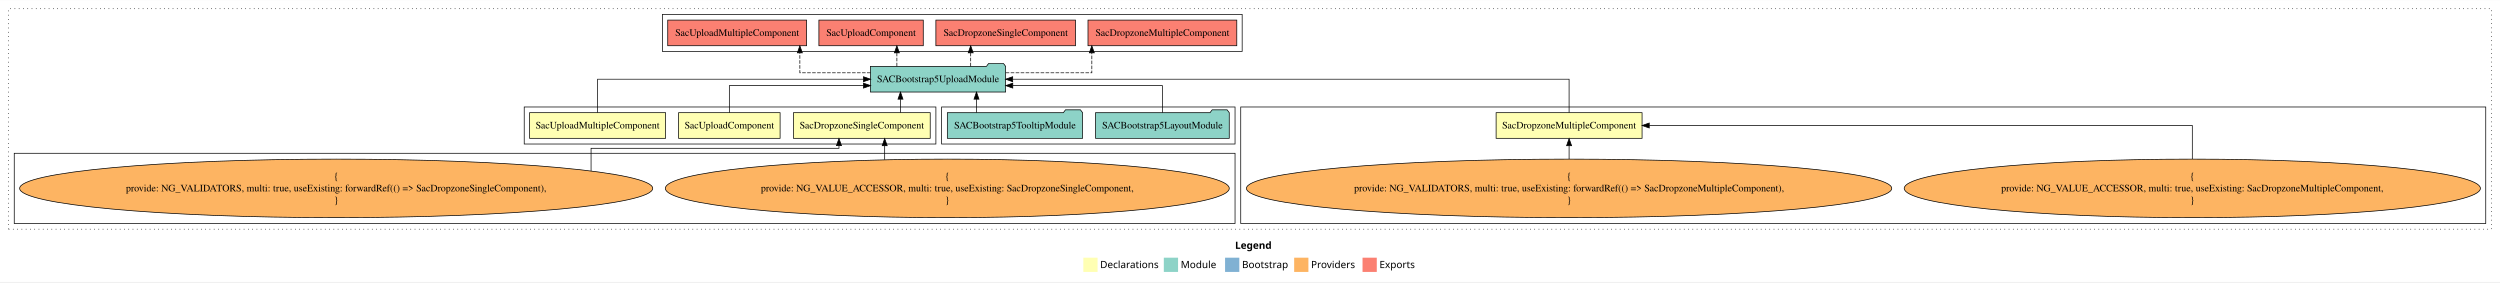
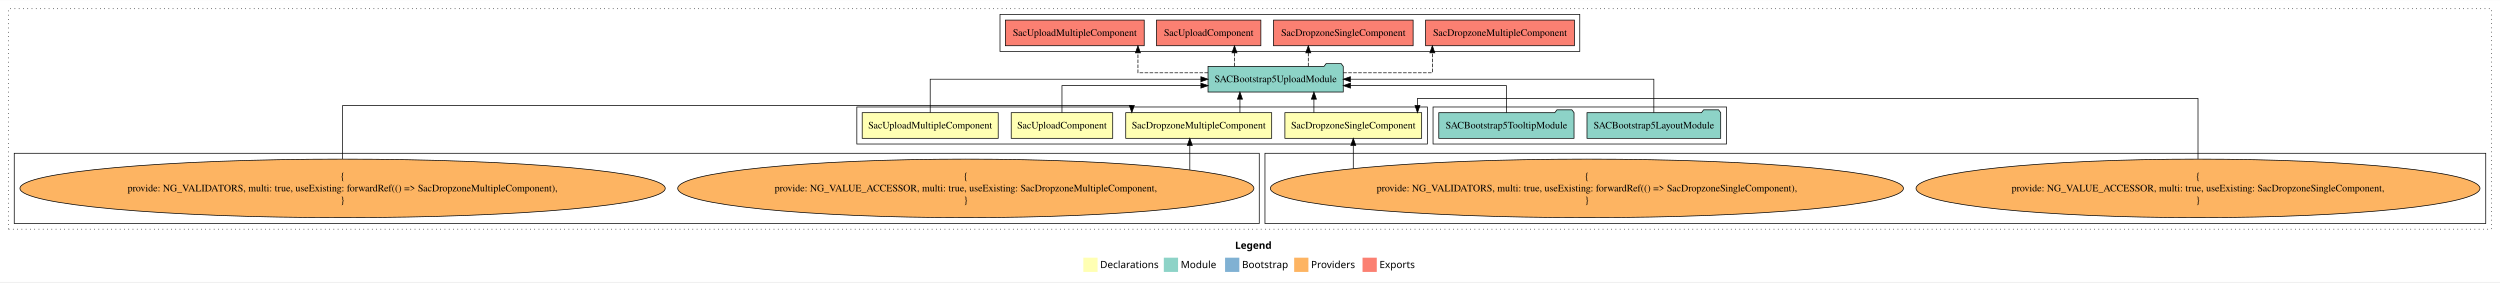
<svg xmlns="http://www.w3.org/2000/svg" width="3510pt" height="396pt" viewBox="0.00 0.00 3510.00 395.59">
  <g id="graph0" class="graph" transform="scale(1 1) rotate(0) translate(4 391.59)">
    <polygon fill="white" stroke="transparent" points="-4,4 -4,-391.59 3506,-391.59 3506,4 -4,4" />
    <text text-anchor="start" x="1730.01" y="-42.4" font-family="Times-12" font-weight="bold" font-size="14.00">Legend</text>
    <polygon fill="#ffffb3" stroke="transparent" points="1517,-10 1517,-30 1537,-30 1537,-10 1517,-10" />
    <text text-anchor="start" x="1540.63" y="-15.4" font-family="Times-12" font-size="14.00">  Declarations</text>
    <polygon fill="#8dd3c7" stroke="transparent" points="1630,-10 1630,-30 1650,-30 1650,-10 1630,-10" />
    <text text-anchor="start" x="1653.73" y="-15.4" font-family="Times-12" font-size="14.00">  Module</text>
    <polygon fill="#80b1d3" stroke="transparent" points="1716,-10 1716,-30 1736,-30 1736,-10 1716,-10" />
    <text text-anchor="start" x="1739.78" y="-15.4" font-family="Times-12" font-size="14.00">  Bootstrap</text>
    <polygon fill="#fdb462" stroke="transparent" points="1813,-10 1813,-30 1833,-30 1833,-10 1813,-10" />
    <text text-anchor="start" x="1836.67" y="-15.4" font-family="Times-12" font-size="14.00">  Providers</text>
    <polygon fill="#fb8072" stroke="transparent" points="1909,-10 1909,-30 1929,-30 1929,-10 1909,-10" />
    <text text-anchor="start" x="1932.73" y="-15.4" font-family="Times-12" font-size="14.00">  Exports</text>
    <g id="clust1" class="cluster">
      <polygon fill="none" stroke="black" stroke-dasharray="1,5" points="8,-70 8,-379.59 3494,-379.59 3494,-70 8,-70" />
    </g>
-     <g id="clust3" class="cluster">
-       <polygon fill="none" stroke="black" points="1738,-78 1738,-241.59 3486,-241.59 3486,-78 1738,-78" />
-     </g>
    <g id="clust7" class="cluster">
-       <polygon fill="none" stroke="black" points="1318,-189.59 1318,-241.59 1730,-241.59 1730,-189.59 1318,-189.59" />
+       <polygon fill="none" stroke="black" points="2008,-189.59 2008,-241.59 2420,-241.59 2420,-189.59 2008,-189.59" />
    </g>
    <g id="clust2" class="cluster">
-       <polygon fill="none" stroke="black" points="732,-189.59 732,-241.59 1310,-241.59 1310,-189.59 732,-189.59" />
+       <polygon fill="none" stroke="black" points="1199,-189.59 1199,-241.59 2000,-241.59 2000,-189.59 1199,-189.59" />
    </g>
    <g id="clust4" class="cluster">
-       <polygon fill="none" stroke="black" points="16,-78 16,-176.59 1730,-176.59 1730,-78 16,-78" />
+       <polygon fill="none" stroke="black" points="1772,-78 1772,-176.59 3486,-176.59 3486,-78 1772,-78" />
    </g>
    <g id="clust8" class="cluster">
-       <polygon fill="none" stroke="black" points="926,-319.59 926,-371.59 1740,-371.59 1740,-319.59 926,-319.59" />
+       <polygon fill="none" stroke="black" points="1400,-319.59 1400,-371.59 2214,-371.59 2214,-319.59 1400,-319.59" />
+     </g>
+     <g id="clust3" class="cluster">
+       <polygon fill="none" stroke="black" points="16,-78 16,-176.59 1764,-176.59 1764,-78 16,-78" />
    </g>
    <g id="node1" class="node">
-       <polygon fill="#ffffb3" stroke="black" points="2301.46,-233.59 2096.54,-233.59 2096.54,-197.59 2301.46,-197.59 2301.46,-233.59" />
-       <text text-anchor="middle" x="2199" y="-211.39" font-family="Times,serif" font-size="14.00">SacDropzoneMultipleComponent</text>
+       <polygon fill="#ffffb3" stroke="black" points="1781.46,-233.59 1576.54,-233.59 1576.54,-197.59 1781.46,-197.59 1781.46,-233.59" />
+       <text text-anchor="middle" x="1679" y="-211.39" font-family="Times,serif" font-size="14.00">SacDropzoneMultipleComponent</text>
    </g>
    <g id="node5" class="node">
-       <polygon fill="#8dd3c7" stroke="black" points="1407.93,-298.59 1404.93,-302.59 1383.93,-302.59 1380.93,-298.59 1218.07,-298.59 1218.07,-262.59 1407.93,-262.59 1407.93,-298.59" />
-       <text text-anchor="middle" x="1313" y="-276.39" font-family="Times,serif" font-size="14.00">SACBootstrap5UploadModule</text>
+       <polygon fill="#8dd3c7" stroke="black" points="1881.93,-298.59 1878.93,-302.59 1857.93,-302.59 1854.93,-298.59 1692.07,-298.59 1692.07,-262.59 1881.93,-262.59 1881.93,-298.59" />
+       <text text-anchor="middle" x="1787" y="-276.39" font-family="Times,serif" font-size="14.00">SACBootstrap5UploadModule</text>
    </g>
    <g id="edge1" class="edge">
-       <path fill="none" stroke="black" d="M2199,-233.7C2199,-252.93 2199,-280.59 2199,-280.59 2199,-280.59 1417.82,-280.59 1417.82,-280.59" />
-       <polygon fill="black" stroke="black" points="1417.82,-277.09 1407.82,-280.59 1417.82,-284.09 1417.82,-277.09" />
+       <path fill="none" stroke="black" d="M1736.88,-233.7C1736.88,-233.7 1736.88,-252.58 1736.88,-252.58" />
+       <polygon fill="black" stroke="black" points="1733.38,-252.58 1736.88,-262.58 1740.38,-252.58 1733.38,-252.58" />
    </g>
    <g id="node2" class="node">
-       <polygon fill="#ffffb3" stroke="black" points="1302.02,-233.59 1109.98,-233.59 1109.98,-197.59 1302.02,-197.59 1302.02,-233.59" />
-       <text text-anchor="middle" x="1206" y="-211.39" font-family="Times,serif" font-size="14.00">SacDropzoneSingleComponent</text>
+       <polygon fill="#ffffb3" stroke="black" points="1992.02,-233.59 1799.98,-233.59 1799.98,-197.59 1992.02,-197.59 1992.02,-233.59" />
+       <text text-anchor="middle" x="1896" y="-211.39" font-family="Times,serif" font-size="14.00">SacDropzoneSingleComponent</text>
    </g>
    <g id="edge4" class="edge">
-       <path fill="none" stroke="black" d="M1260.27,-233.7C1260.27,-233.7 1260.27,-252.58 1260.27,-252.58" />
-       <polygon fill="black" stroke="black" points="1256.77,-252.58 1260.27,-262.58 1263.77,-252.58 1256.77,-252.58" />
+       <path fill="none" stroke="black" d="M1840.73,-233.7C1840.73,-233.7 1840.73,-252.58 1840.73,-252.58" />
+       <polygon fill="black" stroke="black" points="1837.23,-252.58 1840.73,-262.58 1844.23,-252.58 1837.23,-252.58" />
    </g>
    <g id="node3" class="node">
-       <polygon fill="#ffffb3" stroke="black" points="1091.26,-233.59 948.74,-233.59 948.74,-197.59 1091.26,-197.59 1091.26,-233.59" />
-       <text text-anchor="middle" x="1020" y="-211.39" font-family="Times,serif" font-size="14.00">SacUploadComponent</text>
+       <polygon fill="#ffffb3" stroke="black" points="1558.26,-233.59 1415.74,-233.59 1415.74,-197.59 1558.26,-197.59 1558.26,-233.59" />
+       <text text-anchor="middle" x="1487" y="-211.39" font-family="Times,serif" font-size="14.00">SacUploadComponent</text>
    </g>
    <g id="edge7" class="edge">
-       <path fill="none" stroke="black" d="M1020,-233.62C1020,-249.99 1020,-271.59 1020,-271.59 1020,-271.59 1208.28,-271.59 1208.28,-271.59" />
-       <polygon fill="black" stroke="black" points="1208.28,-275.09 1218.28,-271.59 1208.28,-268.09 1208.28,-275.09" />
+       <path fill="none" stroke="black" d="M1487,-233.62C1487,-249.99 1487,-271.59 1487,-271.59 1487,-271.59 1682.08,-271.59 1682.08,-271.59" />
+       <polygon fill="black" stroke="black" points="1682.08,-275.09 1692.08,-271.59 1682.08,-268.09 1682.08,-275.09" />
    </g>
    <g id="node4" class="node">
-       <polygon fill="#ffffb3" stroke="black" points="930.48,-233.59 739.52,-233.59 739.52,-197.59 930.48,-197.59 930.48,-233.59" />
-       <text text-anchor="middle" x="835" y="-211.39" font-family="Times,serif" font-size="14.00">SacUploadMultipleComponent</text>
+       <polygon fill="#ffffb3" stroke="black" points="1397.48,-233.59 1206.52,-233.59 1206.52,-197.59 1397.48,-197.59 1397.48,-233.59" />
+       <text text-anchor="middle" x="1302" y="-211.39" font-family="Times,serif" font-size="14.00">SacUploadMultipleComponent</text>
    </g>
    <g id="edge8" class="edge">
-       <path fill="none" stroke="black" d="M835,-233.7C835,-252.93 835,-280.59 835,-280.59 835,-280.59 1208.28,-280.59 1208.28,-280.59" />
-       <polygon fill="black" stroke="black" points="1208.28,-284.09 1218.28,-280.59 1208.28,-277.09 1208.28,-284.09" />
+       <path fill="none" stroke="black" d="M1302,-233.7C1302,-252.93 1302,-280.59 1302,-280.59 1302,-280.59 1682.05,-280.59 1682.05,-280.59" />
+       <polygon fill="black" stroke="black" points="1682.05,-284.09 1692.05,-280.59 1682.05,-277.09 1682.05,-284.09" />
    </g>
    <g id="node12" class="node">
-       <polygon fill="#fb8072" stroke="black" points="1732.46,-363.59 1523.54,-363.59 1523.54,-327.59 1732.46,-327.59 1732.46,-363.59" />
-       <text text-anchor="middle" x="1628" y="-341.39" font-family="Times,serif" font-size="14.00">SacDropzoneMultipleComponent </text>
+       <polygon fill="#fb8072" stroke="black" points="2206.46,-363.59 1997.54,-363.59 1997.54,-327.59 2206.46,-327.59 2206.46,-363.59" />
+       <text text-anchor="middle" x="2102" y="-341.39" font-family="Times,serif" font-size="14.00">SacDropzoneMultipleComponent </text>
    </g>
    <g id="edge11" class="edge">
-       <path fill="none" stroke="black" stroke-dasharray="5,2" d="M1408.02,-289.59C1465.95,-289.59 1528.92,-289.59 1528.92,-289.59 1528.92,-289.59 1528.92,-317.56 1528.92,-317.56" />
-       <polygon fill="black" stroke="black" points="1525.42,-317.56 1528.92,-327.56 1532.42,-317.56 1525.42,-317.56" />
+       <path fill="none" stroke="black" stroke-dasharray="5,2" d="M1881.91,-289.59C1941.46,-289.59 2007.03,-289.59 2007.03,-289.59 2007.03,-289.59 2007.03,-317.56 2007.03,-317.56" />
+       <polygon fill="black" stroke="black" points="2003.53,-317.56 2007.03,-327.56 2010.53,-317.56 2003.53,-317.56" />
    </g>
    <g id="node13" class="node">
-       <polygon fill="#fb8072" stroke="black" points="1506.02,-363.59 1309.98,-363.59 1309.98,-327.59 1506.02,-327.59 1506.02,-363.59" />
-       <text text-anchor="middle" x="1408" y="-341.39" font-family="Times,serif" font-size="14.00">SacDropzoneSingleComponent </text>
+       <polygon fill="#fb8072" stroke="black" points="1980.02,-363.59 1783.98,-363.59 1783.98,-327.59 1980.02,-327.59 1980.02,-363.59" />
+       <text text-anchor="middle" x="1882" y="-341.39" font-family="Times,serif" font-size="14.00">SacDropzoneSingleComponent </text>
    </g>
    <g id="edge12" class="edge">
-       <path fill="none" stroke="black" stroke-dasharray="5,2" d="M1358.85,-298.7C1358.85,-298.7 1358.85,-317.58 1358.85,-317.58" />
-       <polygon fill="black" stroke="black" points="1355.35,-317.58 1358.85,-327.58 1362.35,-317.58 1355.35,-317.58" />
+       <path fill="none" stroke="black" stroke-dasharray="5,2" d="M1832.85,-298.7C1832.85,-298.7 1832.85,-317.58 1832.85,-317.58" />
+       <polygon fill="black" stroke="black" points="1829.35,-317.58 1832.85,-327.58 1836.35,-317.58 1829.35,-317.58" />
    </g>
    <g id="node14" class="node">
-       <polygon fill="#fb8072" stroke="black" points="1292.26,-363.59 1145.74,-363.59 1145.74,-327.59 1292.26,-327.59 1292.26,-363.59" />
-       <text text-anchor="middle" x="1219" y="-341.39" font-family="Times,serif" font-size="14.00">SacUploadComponent </text>
+       <polygon fill="#fb8072" stroke="black" points="1766.26,-363.59 1619.74,-363.59 1619.74,-327.59 1766.26,-327.59 1766.26,-363.59" />
+       <text text-anchor="middle" x="1693" y="-341.39" font-family="Times,serif" font-size="14.00">SacUploadComponent </text>
    </g>
    <g id="edge13" class="edge">
-       <path fill="none" stroke="black" stroke-dasharray="5,2" d="M1255.21,-298.7C1255.21,-298.7 1255.21,-317.58 1255.21,-317.58" />
-       <polygon fill="black" stroke="black" points="1251.71,-317.58 1255.21,-327.58 1258.71,-317.58 1251.71,-317.58" />
+       <path fill="none" stroke="black" stroke-dasharray="5,2" d="M1729.21,-298.7C1729.21,-298.7 1729.21,-317.58 1729.21,-317.58" />
+       <polygon fill="black" stroke="black" points="1725.71,-317.58 1729.21,-327.58 1732.71,-317.58 1725.71,-317.58" />
    </g>
    <g id="node15" class="node">
-       <polygon fill="#fb8072" stroke="black" points="1128.48,-363.59 933.52,-363.59 933.52,-327.59 1128.48,-327.59 1128.48,-363.59" />
-       <text text-anchor="middle" x="1031" y="-341.39" font-family="Times,serif" font-size="14.00">SacUploadMultipleComponent </text>
+       <polygon fill="#fb8072" stroke="black" points="1602.48,-363.59 1407.52,-363.59 1407.52,-327.59 1602.48,-327.59 1602.48,-363.59" />
+       <text text-anchor="middle" x="1505" y="-341.39" font-family="Times,serif" font-size="14.00">SacUploadMultipleComponent </text>
    </g>
    <g id="edge14" class="edge">
-       <path fill="none" stroke="black" stroke-dasharray="5,2" d="M1218.27,-289.59C1169.02,-289.59 1118.99,-289.59 1118.99,-289.59 1118.99,-289.59 1118.99,-317.56 1118.99,-317.56" />
-       <polygon fill="black" stroke="black" points="1115.49,-317.56 1118.99,-327.56 1122.49,-317.56 1115.49,-317.56" />
+       <path fill="none" stroke="black" stroke-dasharray="5,2" d="M1692.03,-289.59C1643.14,-289.59 1593.67,-289.59 1593.67,-289.59 1593.67,-289.59 1593.67,-317.56 1593.67,-317.56" />
+       <polygon fill="black" stroke="black" points="1590.17,-317.56 1593.67,-327.56 1597.17,-317.56 1590.17,-317.56" />
    </g>
    <g id="node6" class="node">
-       <ellipse fill="#fdb462" stroke="black" cx="3074" cy="-127.3" rx="404.48" ry="41.09" />
-       <text text-anchor="middle" x="3074" y="-139.9" font-family="Times,serif" font-size="14.00">{</text>
-       <text text-anchor="middle" x="3074" y="-123.1" font-family="Times,serif" font-size="14.00">    provide: NG_VALUE_ACCESSOR, multi: true, useExisting: SacDropzoneMultipleComponent,</text>
-       <text text-anchor="middle" x="3074" y="-106.3" font-family="Times,serif" font-size="14.00">}</text>
+       <ellipse fill="#fdb462" stroke="black" cx="1352" cy="-127.3" rx="404.48" ry="41.09" />
+       <text text-anchor="middle" x="1352" y="-139.9" font-family="Times,serif" font-size="14.00">{</text>
+       <text text-anchor="middle" x="1352" y="-123.1" font-family="Times,serif" font-size="14.00">    provide: NG_VALUE_ACCESSOR, multi: true, useExisting: SacDropzoneMultipleComponent,</text>
+       <text text-anchor="middle" x="1352" y="-106.3" font-family="Times,serif" font-size="14.00">}</text>
    </g>
    <g id="edge2" class="edge">
-       <path fill="none" stroke="black" d="M3074,-168.6C3074,-191.58 3074,-215.59 3074,-215.59 3074,-215.59 2311.52,-215.59 2311.52,-215.59" />
-       <polygon fill="black" stroke="black" points="2311.52,-212.09 2301.52,-215.59 2311.52,-219.09 2311.52,-212.09" />
+       <path fill="none" stroke="black" d="M1666.5,-153.31C1666.5,-153.31 1666.5,-187.59 1666.5,-187.59" />
+       <polygon fill="black" stroke="black" points="1663,-187.59 1666.5,-197.59 1670,-187.59 1663,-187.59" />
    </g>
    <g id="node7" class="node">
-       <ellipse fill="#fdb462" stroke="black" cx="2199" cy="-127.3" rx="452.99" ry="41.09" />
-       <text text-anchor="middle" x="2199" y="-139.9" font-family="Times,serif" font-size="14.00">{</text>
-       <text text-anchor="middle" x="2199" y="-123.1" font-family="Times,serif" font-size="14.00">    provide: NG_VALIDATORS, multi: true, useExisting: forwardRef(() =&gt; SacDropzoneMultipleComponent),</text>
-       <text text-anchor="middle" x="2199" y="-106.3" font-family="Times,serif" font-size="14.00">}</text>
+       <ellipse fill="#fdb462" stroke="black" cx="477" cy="-127.3" rx="452.99" ry="41.09" />
+       <text text-anchor="middle" x="477" y="-139.9" font-family="Times,serif" font-size="14.00">{</text>
+       <text text-anchor="middle" x="477" y="-123.1" font-family="Times,serif" font-size="14.00">    provide: NG_VALIDATORS, multi: true, useExisting: forwardRef(() =&gt; SacDropzoneMultipleComponent),</text>
+       <text text-anchor="middle" x="477" y="-106.3" font-family="Times,serif" font-size="14.00">}</text>
    </g>
    <g id="edge3" class="edge">
-       <path fill="none" stroke="black" d="M2199,-168.6C2199,-168.6 2199,-187.26 2199,-187.26" />
-       <polygon fill="black" stroke="black" points="2195.5,-187.26 2199,-197.26 2202.5,-187.26 2195.5,-187.26" />
+       <path fill="none" stroke="black" d="M477,-168.62C477,-202.05 477,-243.59 477,-243.59 477,-243.59 1585.09,-243.59 1585.09,-243.59 1585.09,-243.59 1585.09,-242.61 1585.09,-242.61" />
+       <polygon fill="black" stroke="black" points="1588.59,-243.8 1585.09,-233.8 1581.59,-243.8 1588.59,-243.8" />
    </g>
    <g id="node8" class="node">
-       <ellipse fill="#fdb462" stroke="black" cx="1326" cy="-127.3" rx="395.88" ry="41.09" />
-       <text text-anchor="middle" x="1326" y="-139.9" font-family="Times,serif" font-size="14.00">{</text>
-       <text text-anchor="middle" x="1326" y="-123.1" font-family="Times,serif" font-size="14.00">    provide: NG_VALUE_ACCESSOR, multi: true, useExisting: SacDropzoneSingleComponent,</text>
-       <text text-anchor="middle" x="1326" y="-106.3" font-family="Times,serif" font-size="14.00">}</text>
+       <ellipse fill="#fdb462" stroke="black" cx="3082" cy="-127.3" rx="395.88" ry="41.09" />
+       <text text-anchor="middle" x="3082" y="-139.9" font-family="Times,serif" font-size="14.00">{</text>
+       <text text-anchor="middle" x="3082" y="-123.1" font-family="Times,serif" font-size="14.00">    provide: NG_VALUE_ACCESSOR, multi: true, useExisting: SacDropzoneSingleComponent,</text>
+       <text text-anchor="middle" x="3082" y="-106.3" font-family="Times,serif" font-size="14.00">}</text>
    </g>
    <g id="edge5" class="edge">
-       <path fill="none" stroke="black" d="M1238.09,-167.57C1238.09,-167.57 1238.09,-187.23 1238.09,-187.23" />
-       <polygon fill="black" stroke="black" points="1234.59,-187.23 1238.09,-197.23 1241.59,-187.23 1234.59,-187.23" />
+       <path fill="none" stroke="black" d="M3082,-168.65C3082,-205.48 3082,-253.59 3082,-253.59 3082,-253.59 1986.13,-253.59 1986.13,-253.59 1986.13,-253.59 1986.13,-243.7 1986.13,-243.7" />
+       <polygon fill="black" stroke="black" points="1989.63,-243.7 1986.13,-233.7 1982.63,-243.7 1989.63,-243.7" />
    </g>
    <g id="node9" class="node">
-       <ellipse fill="#fdb462" stroke="black" cx="468" cy="-127.3" rx="444.4" ry="41.09" />
-       <text text-anchor="middle" x="468" y="-139.9" font-family="Times,serif" font-size="14.00">{</text>
-       <text text-anchor="middle" x="468" y="-123.1" font-family="Times,serif" font-size="14.00">    provide: NG_VALIDATORS, multi: true, useExisting: forwardRef(() =&gt; SacDropzoneSingleComponent),</text>
-       <text text-anchor="middle" x="468" y="-106.3" font-family="Times,serif" font-size="14.00">}</text>
+       <ellipse fill="#fdb462" stroke="black" cx="2224" cy="-127.3" rx="444.4" ry="41.09" />
+       <text text-anchor="middle" x="2224" y="-139.9" font-family="Times,serif" font-size="14.00">{</text>
+       <text text-anchor="middle" x="2224" y="-123.1" font-family="Times,serif" font-size="14.00">    provide: NG_VALIDATORS, multi: true, useExisting: forwardRef(() =&gt; SacDropzoneSingleComponent),</text>
+       <text text-anchor="middle" x="2224" y="-106.3" font-family="Times,serif" font-size="14.00">}</text>
    </g>
    <g id="edge6" class="edge">
-       <path fill="none" stroke="black" d="M825.85,-151.82C825.85,-166.99 825.85,-183.59 825.85,-183.59 825.85,-183.59 1173.91,-183.59 1173.91,-183.59 1173.91,-183.59 1173.91,-187.35 1173.91,-187.35" />
-       <polygon fill="black" stroke="black" points="1170.41,-187.35 1173.91,-197.35 1177.41,-187.35 1170.41,-187.35" />
+       <path fill="none" stroke="black" d="M1896,-155.23C1896,-155.23 1896,-187.56 1896,-187.56" />
+       <polygon fill="black" stroke="black" points="1892.5,-187.56 1896,-197.56 1899.5,-187.56 1892.5,-187.56" />
    </g>
    <g id="node10" class="node">
-       <polygon fill="#8dd3c7" stroke="black" points="1721.87,-233.59 1718.87,-237.59 1697.87,-237.59 1694.87,-233.59 1534.13,-233.59 1534.13,-197.59 1721.87,-197.59 1721.87,-233.59" />
-       <text text-anchor="middle" x="1628" y="-211.39" font-family="Times,serif" font-size="14.00">SACBootstrap5LayoutModule</text>
+       <polygon fill="#8dd3c7" stroke="black" points="2411.87,-233.59 2408.87,-237.59 2387.87,-237.59 2384.87,-233.59 2224.13,-233.59 2224.13,-197.59 2411.87,-197.59 2411.87,-233.59" />
+       <text text-anchor="middle" x="2318" y="-211.39" font-family="Times,serif" font-size="14.00">SACBootstrap5LayoutModule</text>
    </g>
    <g id="edge9" class="edge">
-       <path fill="none" stroke="black" d="M1628,-233.62C1628,-249.99 1628,-271.59 1628,-271.59 1628,-271.59 1417.94,-271.59 1417.94,-271.59" />
-       <polygon fill="black" stroke="black" points="1417.94,-268.09 1407.94,-271.59 1417.94,-275.09 1417.94,-268.09" />
+       <path fill="none" stroke="black" d="M2318,-233.7C2318,-252.93 2318,-280.59 2318,-280.59 2318,-280.59 1891.93,-280.59 1891.93,-280.59" />
+       <polygon fill="black" stroke="black" points="1891.93,-277.09 1881.93,-280.59 1891.93,-284.09 1891.93,-277.09" />
    </g>
    <g id="node11" class="node">
-       <polygon fill="#8dd3c7" stroke="black" points="1515.94,-233.59 1512.94,-237.59 1491.94,-237.59 1488.94,-233.59 1326.06,-233.59 1326.06,-197.59 1515.94,-197.59 1515.94,-233.59" />
-       <text text-anchor="middle" x="1421" y="-211.39" font-family="Times,serif" font-size="14.00">SACBootstrap5TooltipModule</text>
+       <polygon fill="#8dd3c7" stroke="black" points="2205.94,-233.59 2202.94,-237.59 2181.94,-237.59 2178.94,-233.59 2016.06,-233.59 2016.06,-197.59 2205.94,-197.59 2205.94,-233.59" />
+       <text text-anchor="middle" x="2111" y="-211.39" font-family="Times,serif" font-size="14.00">SACBootstrap5TooltipModule</text>
    </g>
    <g id="edge10" class="edge">
-       <path fill="none" stroke="black" d="M1367,-233.7C1367,-233.7 1367,-252.58 1367,-252.58" />
-       <polygon fill="black" stroke="black" points="1363.5,-252.58 1367,-262.58 1370.5,-252.58 1363.5,-252.58" />
+       <path fill="none" stroke="black" d="M2111,-233.62C2111,-249.99 2111,-271.59 2111,-271.59 2111,-271.59 1892.02,-271.59 1892.02,-271.59" />
+       <polygon fill="black" stroke="black" points="1892.02,-268.09 1882.02,-271.59 1892.02,-275.09 1892.02,-268.09" />
    </g>
  </g>
</svg>
